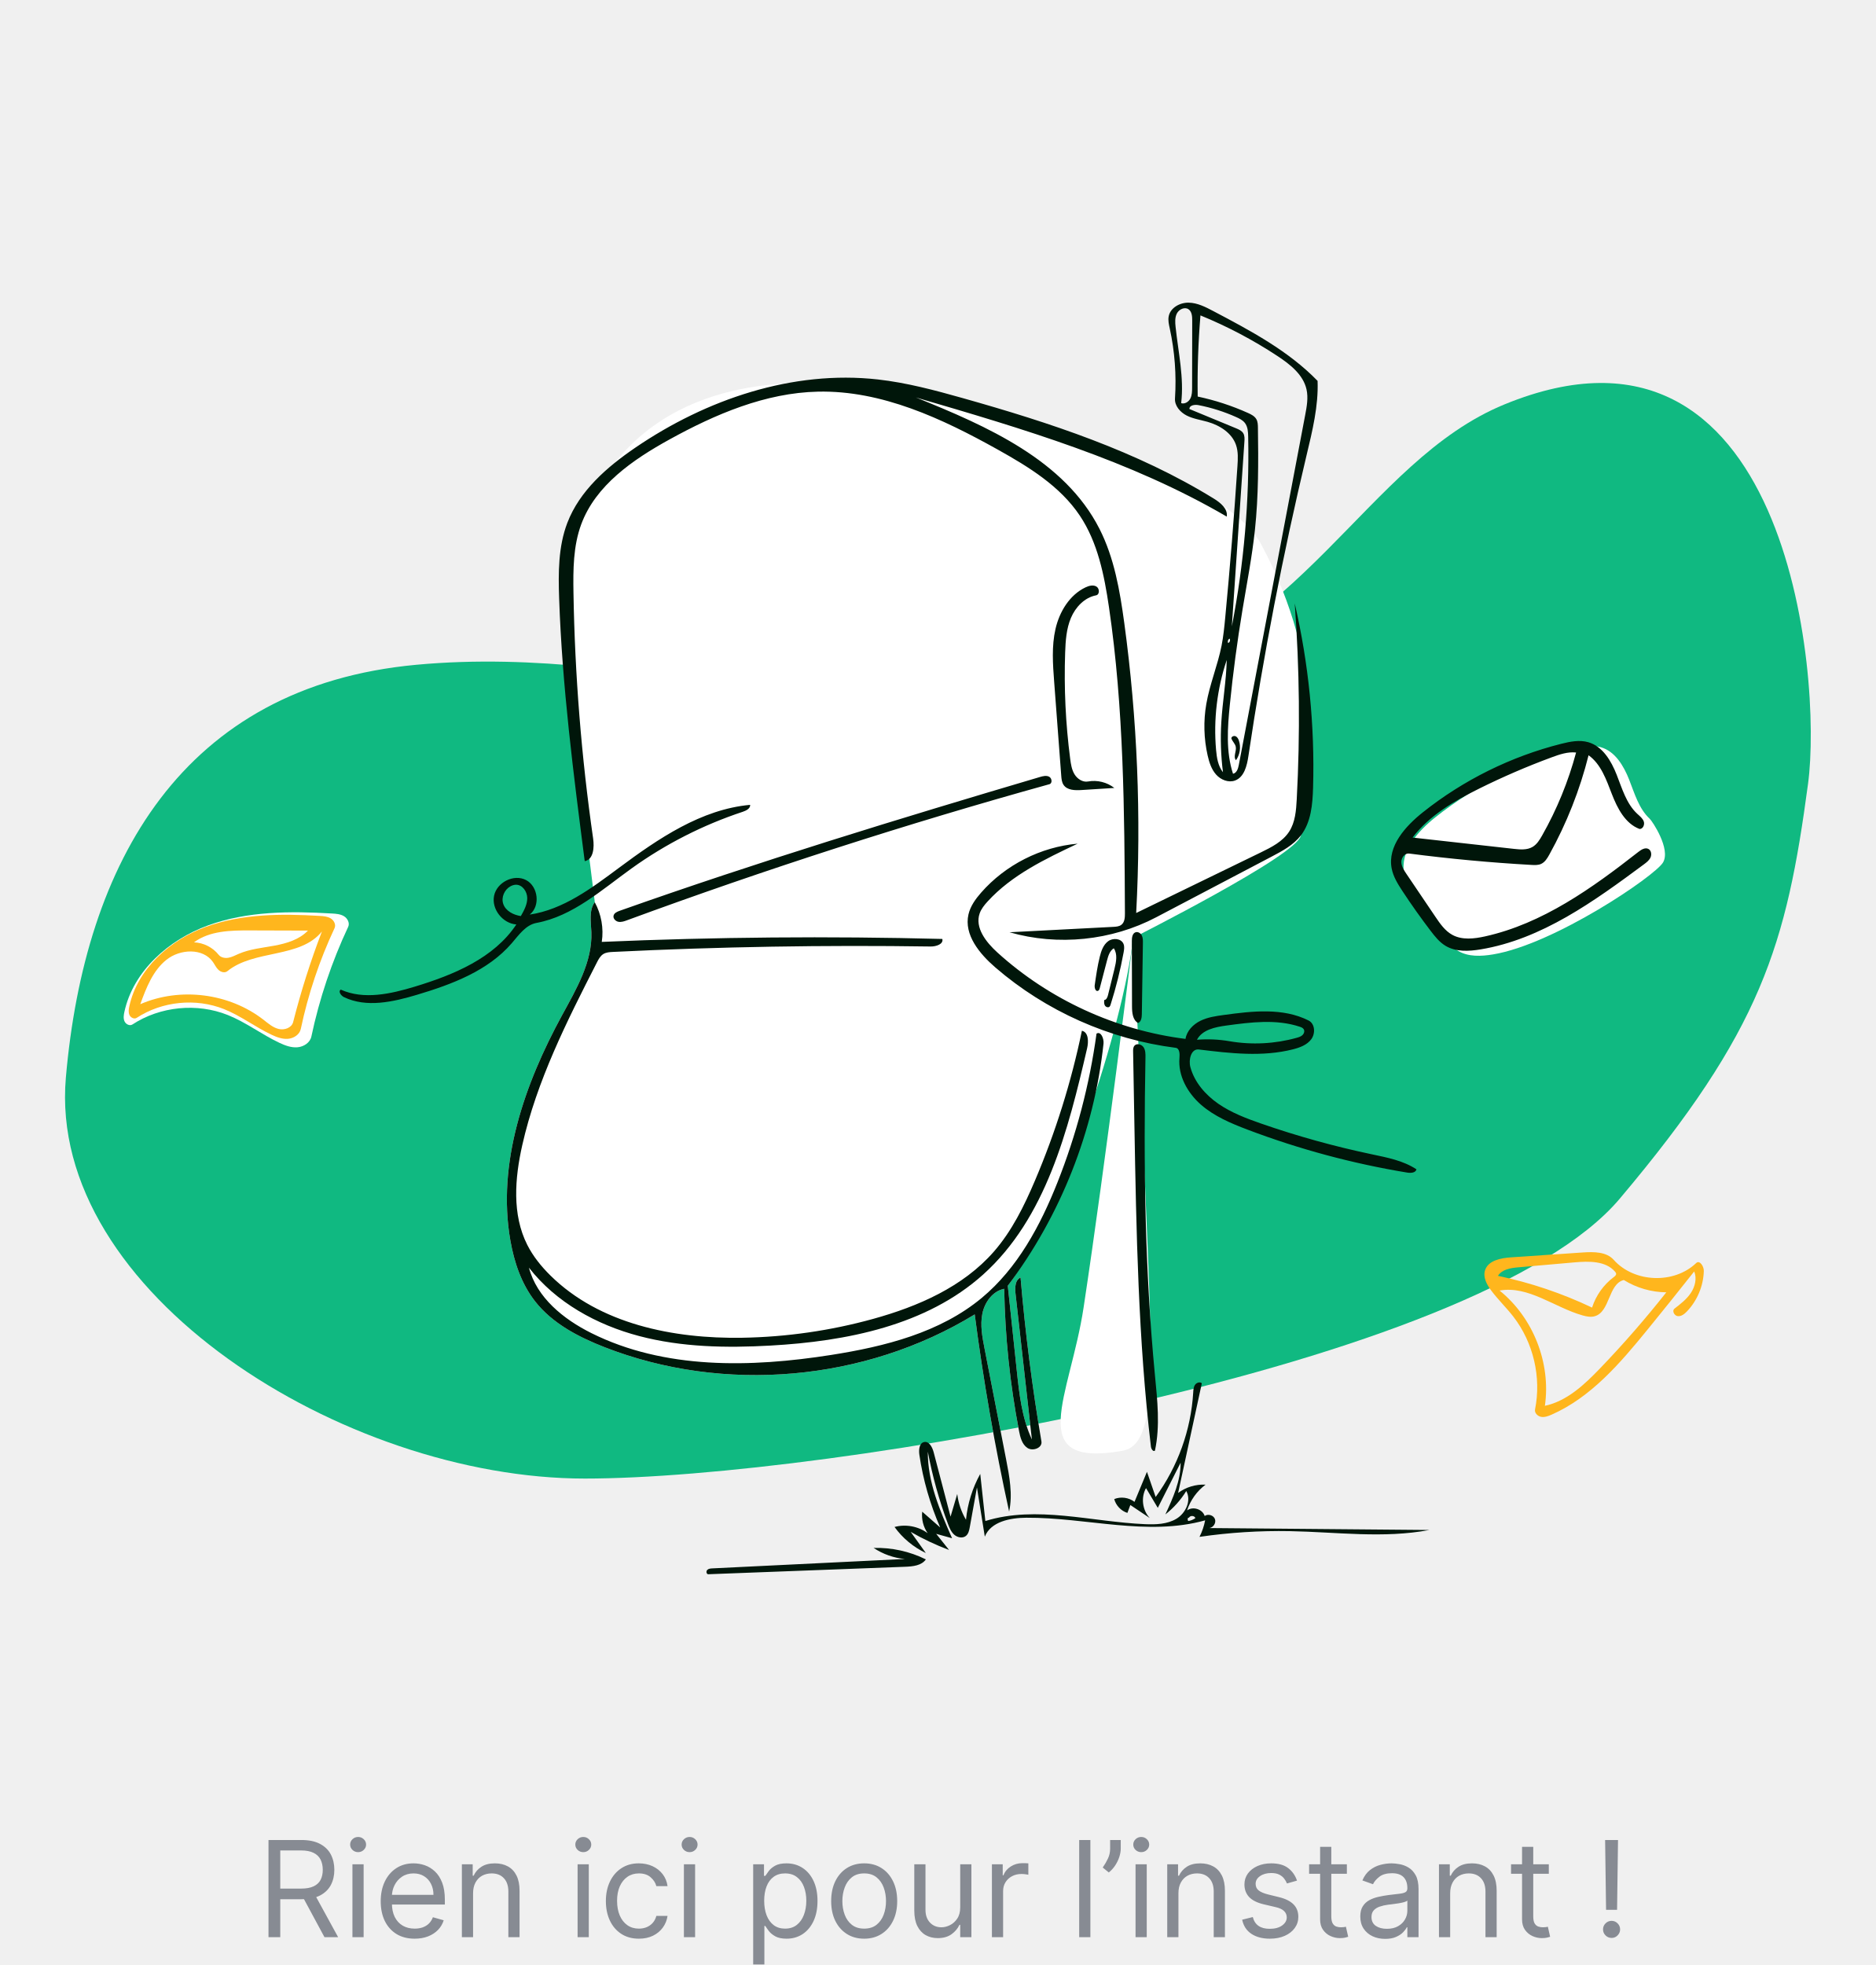
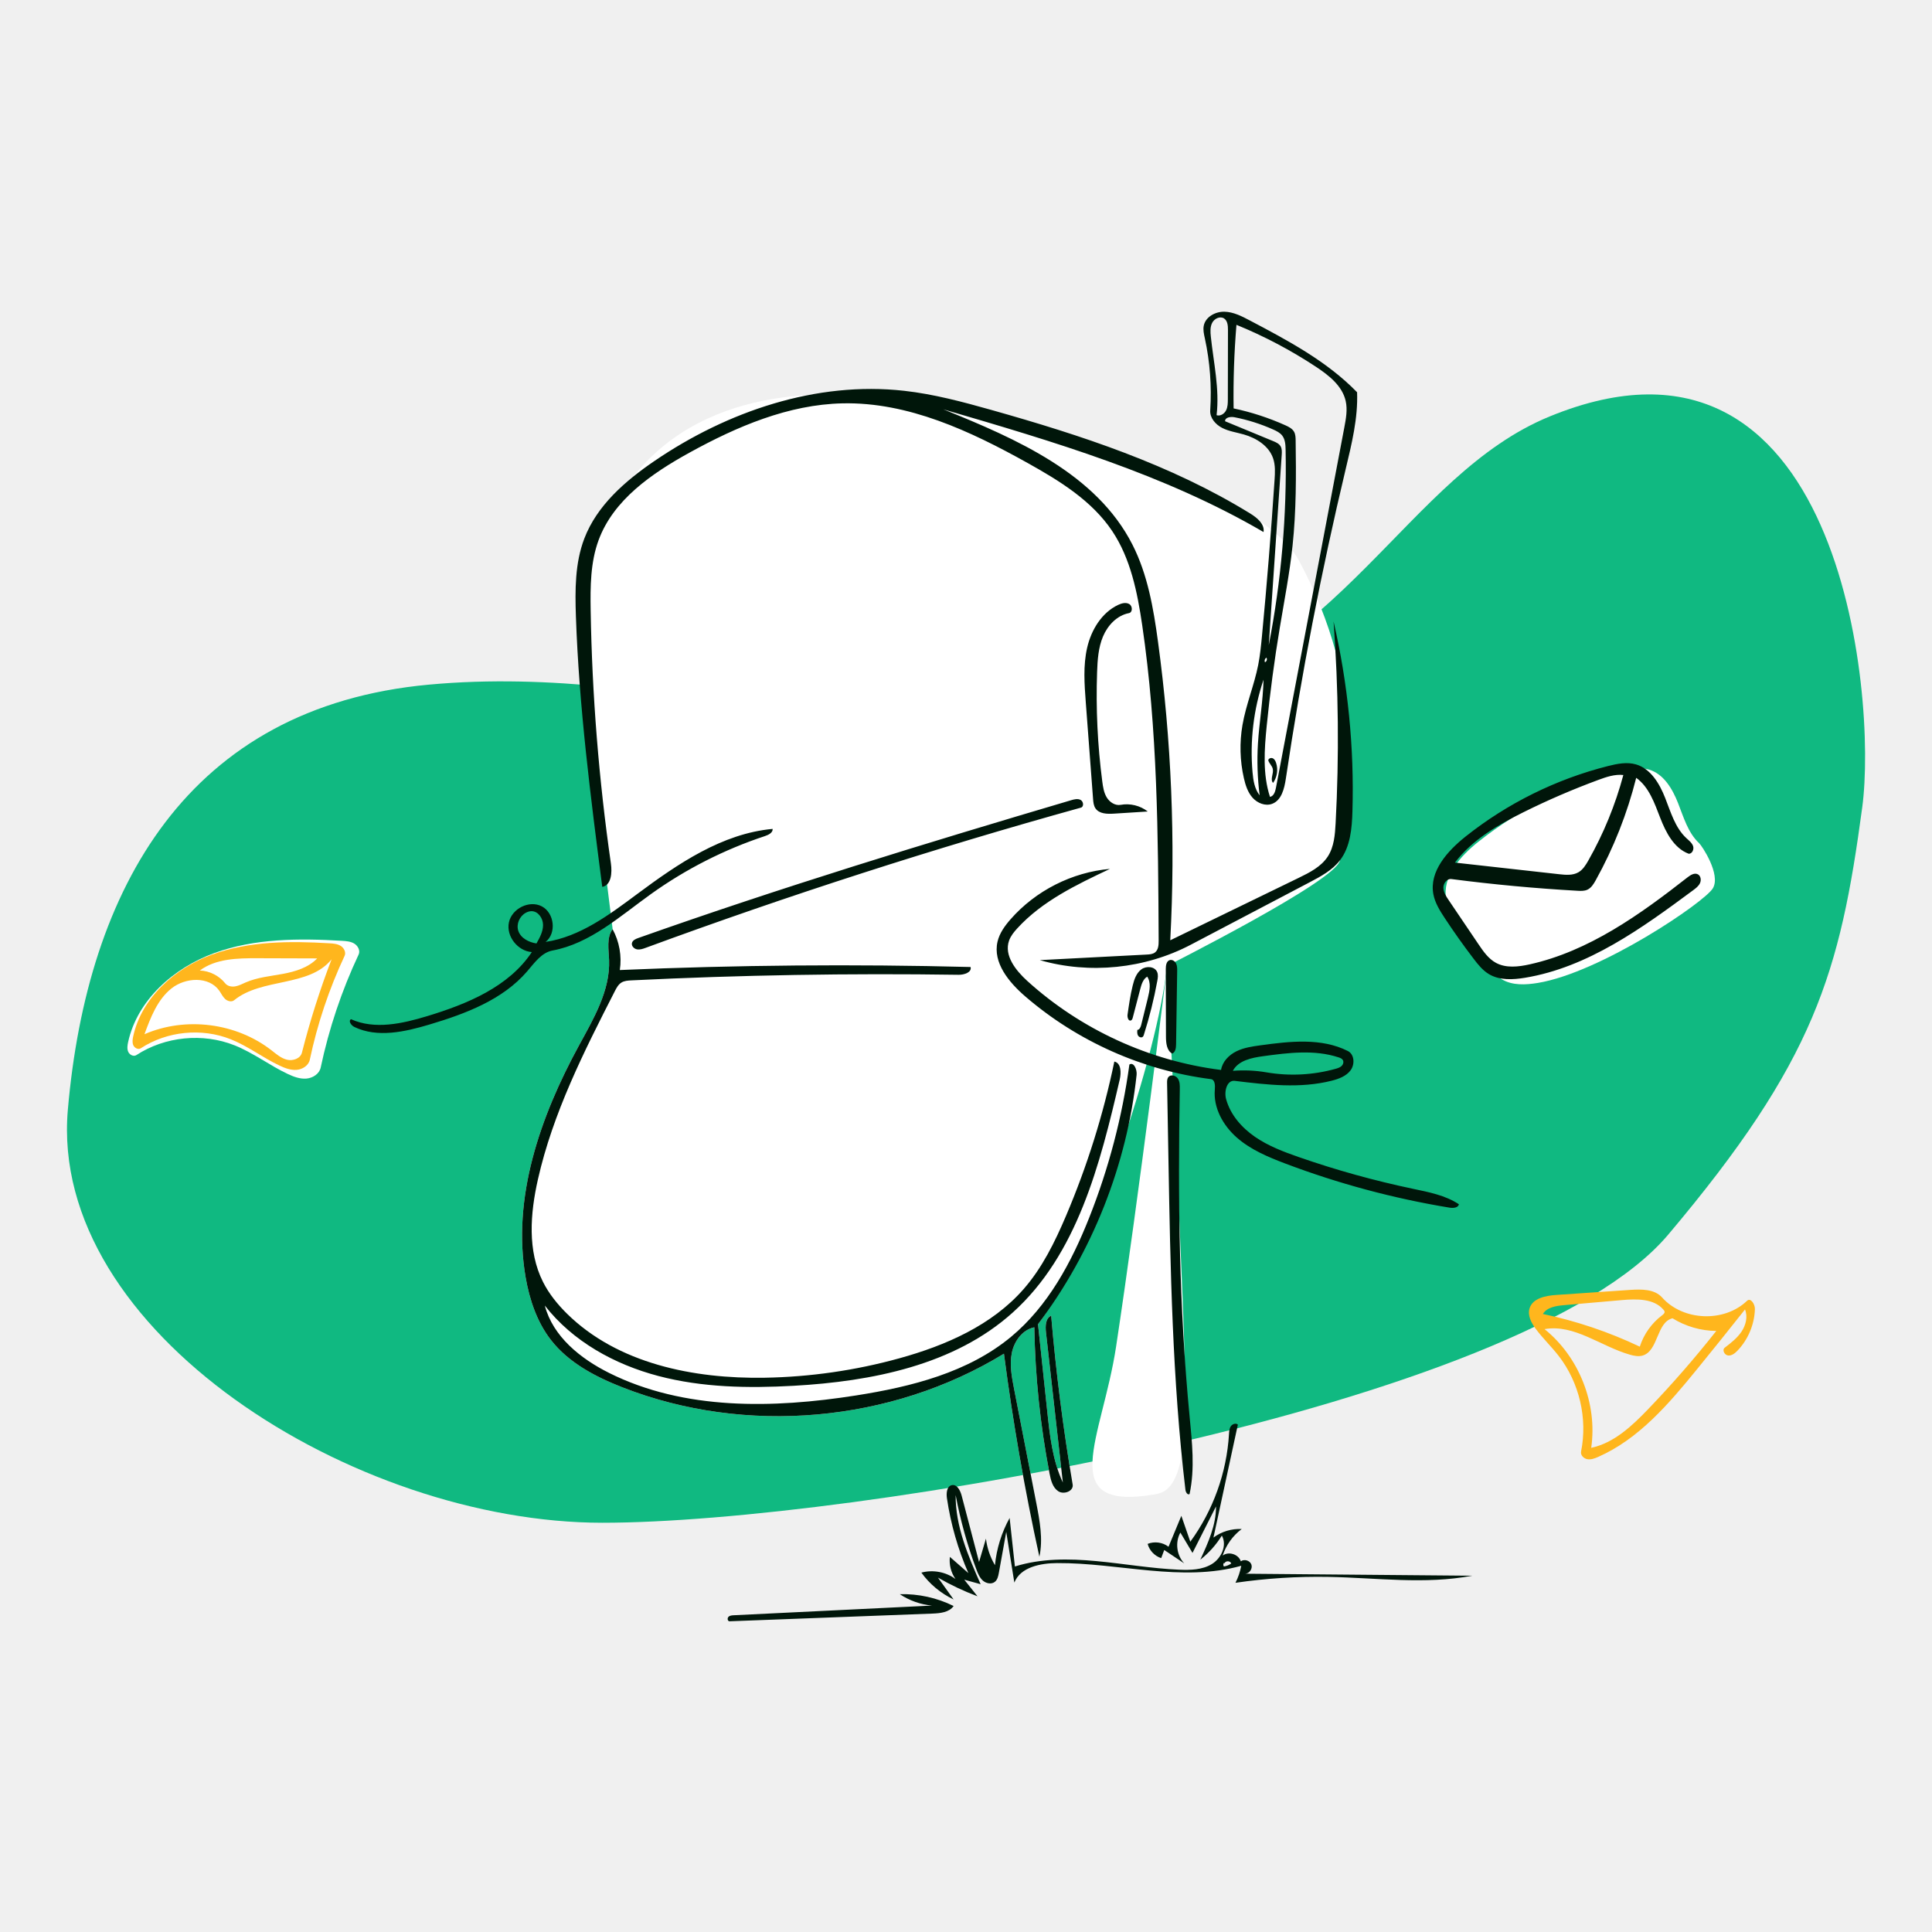
- <svg xmlns="http://www.w3.org/2000/svg" width="337" height="353" viewBox="0 0 337 353" fill="none">
+ <svg xmlns="http://www.w3.org/2000/svg" width="337" height="337" viewBox="0 0 337 337" fill="none">
  <path fill-rule="evenodd" clip-rule="evenodd" d="M324.835 140.8C320.952 169.748 316.569 185.039 290.989 215.355C265.409 245.671 148.352 265.615 105.076 265.615C61.801 265.615 8.468 232.244 11.834 193.58C15.2 154.915 32.761 123.313 74.793 119.423C117.748 115.447 155.481 133.858 197.652 123.984C234.111 115.447 245.267 82.909 270.308 72.643C320.952 51.881 327.476 121.106 324.835 140.8Z" fill="#10B981" />
  <path d="M298.78 154.939C297.349 157.364 279.237 169.636 268.25 171.452C266.124 171.803 263.802 171.924 261.955 170.814C260.864 170.158 260.051 169.135 259.279 168.123C257.513 165.81 255.829 163.434 254.23 161.003C253.389 159.725 252.556 158.391 252.271 156.888C251.515 152.91 254.722 149.336 257.891 146.815C265.177 141.02 273.708 136.799 282.735 134.521C284.333 134.118 286.027 133.777 287.61 134.235C290.179 134.978 291.715 137.577 292.696 140.066C293.676 142.554 294.44 145.276 296.4 147.097C296.847 147.512 300.21 152.514 298.78 154.939Z" fill="white" />
  <path fill-rule="evenodd" clip-rule="evenodd" d="M201.455 260.661C183.876 263.667 192.255 250.891 194.679 234.899C198.662 208.623 203.574 168.691 203.574 168.691C203.574 168.691 206.778 229.537 206.778 244.353C206.778 259.169 203.574 260.298 201.455 260.661Z" fill="white" />
  <path d="M182.672 246.185C183.121 250.416 183.594 254.737 185.392 258.593C184.411 249.861 183.43 241.128 182.449 232.395C182.328 231.317 182.364 229.944 183.356 229.505C184.195 239.365 185.447 249.191 187.106 258.947C187.303 260.105 185.563 260.767 184.586 260.115C183.609 259.462 183.296 258.192 183.074 257.039C181.455 248.631 180.565 240.084 180.417 231.524C178.355 231.93 176.91 233.928 176.493 235.987C176.076 238.046 176.478 240.173 176.879 242.235C178.172 248.873 179.465 255.511 180.758 262.149C181.362 265.254 181.967 268.462 181.3 271.554C178.734 259.84 176.671 248.015 175.119 236.124C155.432 248.163 130.065 250.402 108.574 241.997C103.88 240.161 99.219 237.729 96.118 233.755C93.676 230.625 92.373 226.739 91.69 222.828C89.266 208.938 94.234 194.769 100.978 182.386C103.537 177.688 106.451 172.794 106.245 167.448C106.174 165.608 105.777 163.57 106.852 162.074C107.004 162.351 99.815 110.929 102.699 99.555C109.642 72.172 132.194 68.463 146.634 68.801C156.323 69.028 217.735 81.232 226.608 97.829C238.27 119.643 235.794 137.982 233.723 150.074C233.106 153.675 203.582 168.427 203.574 168.501C201.886 184.192 190.56 218.382 181.06 230.984C181.597 236.051 182.135 241.118 182.672 246.185Z" fill="white" />
  <path fill-rule="evenodd" clip-rule="evenodd" d="M40.917 182.339C35.38 180.128 28.782 180.784 23.791 184.04C23.307 184.355 22.613 184.004 22.373 183.479C22.134 182.955 22.224 182.345 22.346 181.782C23.94 174.445 30.291 168.831 37.354 166.252C44.417 163.672 52.143 163.664 59.651 164.106C60.396 164.149 61.174 164.207 61.81 164.598C62.445 164.989 62.873 165.824 62.556 166.498C59.603 172.787 57.378 179.417 55.94 186.213C55.707 187.315 54.565 188.046 53.441 188.138C52.316 188.23 51.214 187.815 50.194 187.334C47.013 185.837 44.182 183.642 40.917 182.339" fill="white" />
  <path d="M156.953 278.074C160.187 277.984 163.441 278.699 166.34 280.137C165.565 281.25 164.008 281.406 162.652 281.458C150.842 281.906 139.032 282.354 127.223 282.803C126.898 282.762 126.836 282.261 127.066 282.028C127.296 281.795 127.656 281.766 127.983 281.75C139.512 281.188 151.041 280.625 162.569 280.062C160.571 279.879 158.621 279.189 156.953 278.074ZM214.695 248.784C214.961 248.391 215.561 248.182 215.921 248.492C214.502 255.06 213.083 261.628 211.664 268.196C213.069 267.152 214.843 266.617 216.591 266.711C215.042 267.864 213.864 269.507 213.268 271.344C214.296 270.552 216.046 271.102 216.435 272.34C217.034 271.897 218.026 272.197 218.279 272.897C218.532 273.597 217.962 274.461 217.219 274.505C230.412 274.621 243.607 274.737 256.801 274.853C248.581 276.411 240.126 275.215 231.761 275.06C226.325 274.96 220.882 275.304 215.503 276.087C215.978 275.152 216.321 274.149 216.516 273.118C206.151 276.028 195.159 272.583 184.393 272.65C181.485 272.668 178.002 273.346 176.932 276.051C176.461 273.103 175.99 270.155 175.519 267.208C175.091 269.585 174.662 271.962 174.233 274.339C174.128 274.921 173.993 275.555 173.53 275.924C172.934 276.397 172.009 276.207 171.44 275.701C170.871 275.195 170.575 274.458 170.307 273.745C168.732 269.538 167.521 265.194 166.694 260.778C166.641 266.206 168.867 271.365 171.052 276.335C170.1 276.071 169.149 275.808 168.197 275.544C168.967 276.51 169.738 277.476 170.508 278.441C168.125 277.548 165.815 276.458 163.611 275.185C164.52 276.454 165.429 277.722 166.338 278.991C164.109 277.939 162.153 276.313 160.714 274.312C162.729 273.766 164.984 274.188 166.665 275.426C165.885 274.315 165.53 272.913 165.687 271.565L168.915 274.397C167.098 270.239 165.837 265.837 165.176 261.348C165.044 260.455 165.144 259.244 166.026 259.056C166.934 258.864 167.507 259.987 167.742 260.885C168.754 264.742 169.766 268.6 170.777 272.458C171.178 271.1 171.579 269.741 171.979 268.383C172.175 270.013 172.714 271.602 173.551 273.015C173.832 270.134 174.709 267.311 176.111 264.778C176.417 267.599 176.723 270.42 177.029 273.241C186.228 270.39 196.09 273.399 205.712 273.806C207.655 273.888 209.712 273.833 211.375 272.825C213.038 271.817 214.082 269.547 213.126 267.853C212.135 269.461 210.857 270.892 209.37 272.056C210.738 269.101 212.134 266.022 212.111 262.765C210.744 265.469 209.377 268.173 208.01 270.877C207.304 269.694 206.6 268.511 205.894 267.328C204.949 269.017 205.238 271.307 206.574 272.708C205.409 271.927 204.243 271.147 203.078 270.366C202.901 270.839 202.724 271.312 202.548 271.785C201.411 271.424 200.488 270.453 200.184 269.3C201.373 268.818 202.812 269.016 203.826 269.802C204.572 268.003 205.318 266.203 206.064 264.404C206.585 265.91 207.105 267.417 207.626 268.923C211.602 263.481 213.975 256.881 214.374 250.153C214.402 249.679 214.429 249.177 214.695 248.784ZM214.765 272.722C214.614 272.24 213.797 272.202 213.602 272.667L213.486 272.623C213.341 272.794 213.341 273.07 213.484 273.242C213.944 273.173 214.387 272.993 214.765 272.722ZM106.851 162.073C108.035 164.227 108.487 166.776 108.114 169.205C128.495 168.328 148.906 168.151 169.3 168.676C169.537 169.613 168.179 170.048 167.212 170.034C148.18 169.75 129.139 170.075 110.129 171.007C109.527 171.036 108.895 171.075 108.385 171.395C107.848 171.733 107.534 172.324 107.246 172.889C101.85 183.446 96.438 194.157 93.83 205.723C92.489 211.67 91.975 218.179 94.724 223.621C95.766 225.685 97.241 227.509 98.888 229.134C107.728 237.853 120.966 240.527 133.382 240.318C141.305 240.185 149.212 239.045 156.851 236.936C164.95 234.7 173.027 231.176 178.555 224.849C181.801 221.134 184.007 216.634 185.939 212.095C189.629 203.426 192.459 194.393 194.374 185.169C195.573 185.421 195.59 187.117 195.313 188.311C191.889 203.084 187.909 218.829 176.631 228.966C166.445 238.12 152.091 240.96 138.417 241.725C130.518 242.168 122.494 242.029 114.844 240.015C107.193 238.002 99.888 233.974 95.031 227.729C96.448 233.131 101.246 236.986 106.242 239.48C119.359 246.03 134.849 245.684 149.332 243.407C158.98 241.89 168.882 239.401 176.39 233.156C182.808 227.817 186.899 220.192 189.977 212.432C193.385 203.843 195.749 194.841 197.001 185.685C197.78 185.193 198.357 186.57 198.259 187.487C196.571 203.178 190.56 218.381 181.06 230.983C181.598 236.05 182.135 241.118 182.673 246.184C183.121 250.416 183.594 254.736 185.392 258.593C184.411 249.86 183.43 241.127 182.449 232.394C182.328 231.316 182.364 229.944 183.355 229.504C184.195 239.364 185.447 249.191 187.106 258.947C187.303 260.105 185.563 260.766 184.586 260.114C183.609 259.462 183.296 258.192 183.074 257.038C181.455 248.631 180.565 240.084 180.417 231.523C178.355 231.929 176.91 233.928 176.493 235.987C176.076 238.046 176.478 240.173 176.88 242.235C178.172 248.873 179.465 255.511 180.758 262.149C181.362 265.254 181.967 268.462 181.3 271.554C178.734 259.839 176.671 248.015 175.119 236.124C155.432 248.162 130.065 250.401 108.574 241.997C103.88 240.161 99.218 237.728 96.118 233.755C93.676 230.625 92.373 226.738 91.69 222.827C89.266 208.937 94.234 194.768 100.978 182.386C103.537 177.687 106.451 172.794 106.245 167.448C106.174 165.608 105.777 163.569 106.851 162.073ZM203.813 187.857C204.224 187.368 205.088 187.593 205.447 188.122C205.806 188.651 205.807 189.336 205.795 189.975C205.443 209.005 205.674 228.072 207.496 247.017C207.931 251.544 208.453 256.155 207.499 260.601C207.163 260.845 206.826 260.29 206.777 259.878C204.493 240.672 204.149 221.295 203.807 201.957C203.73 197.611 203.653 193.266 203.576 188.921C203.569 188.549 203.575 188.142 203.813 187.857ZM193.612 151.56C187.776 154.313 181.781 157.18 177.432 161.947C176.853 162.582 176.297 163.266 176.011 164.076C175.1 166.653 177.166 169.269 179.19 171.106C188.517 179.57 200.493 185.071 212.99 186.632C213.216 185.19 214.357 184.024 215.667 183.38C216.976 182.736 218.451 182.528 219.896 182.33C225.014 181.629 230.5 181 235.109 183.33C236.255 183.909 236.352 185.643 235.594 186.679C234.835 187.714 233.538 188.191 232.294 188.507C226.797 189.903 221.012 189.223 215.382 188.535C213.999 188.366 213.501 190.372 213.868 191.716C214.611 194.437 216.584 196.697 218.907 198.298C221.23 199.898 223.901 200.91 226.565 201.837C233.06 204.095 239.7 205.94 246.429 207.356C249.217 207.943 252.104 208.49 254.481 210.062C254.345 210.702 253.458 210.753 252.812 210.646C243.04 209.038 233.428 206.454 224.167 202.946C221.176 201.813 218.163 200.548 215.757 198.442C213.35 196.336 211.614 193.228 211.904 190.043C211.969 189.327 211.932 188.324 211.219 188.233C199.325 186.723 187.909 181.636 178.833 173.803C175.988 171.348 173.146 167.914 173.999 164.255C174.344 162.773 175.27 161.495 176.273 160.35C180.651 155.358 186.998 152.14 193.612 151.56ZM233.507 184.442C229.3 183.05 224.727 183.633 220.336 184.231C218.315 184.506 215.996 184.982 215.046 186.786C217 186.629 218.975 186.718 220.907 187.051C224.907 187.739 229.06 187.527 232.969 186.434C233.34 186.331 233.723 186.211 234.004 185.947C234.285 185.684 234.43 185.234 234.232 184.903C234.082 184.652 233.785 184.534 233.507 184.442ZM134.772 144.585C134.828 145.242 134.066 145.627 133.439 145.834C126.343 148.18 119.605 151.608 113.53 155.962C108.124 159.836 102.925 164.587 96.385 165.797C94.464 166.152 93.226 167.952 91.953 169.432C87.674 174.408 81.192 176.834 74.903 178.711C70.615 179.991 65.835 181.072 61.804 179.13C61.261 178.868 60.713 178.095 61.226 177.781C65.369 179.641 70.19 178.558 74.535 177.24C81.498 175.128 88.745 172.136 92.767 166.073C90.307 165.89 88.265 163.315 88.769 160.9C89.274 158.486 92.329 156.953 94.514 158.098C96.7 159.242 97.109 162.772 95.172 164.3C101.199 163.397 106.302 159.544 111.193 155.909C118.284 150.639 125.974 145.392 134.772 144.585ZM280.488 133.622C282.086 133.219 283.78 132.877 285.363 133.335C287.932 134.078 289.469 136.678 290.449 139.167C291.429 141.655 292.194 144.377 294.153 146.197C294.601 146.613 295.124 147.003 295.324 147.58C295.524 148.157 295.159 148.964 294.551 148.917C291.98 147.94 290.581 145.206 289.587 142.642C288.592 140.078 287.639 137.279 285.404 135.677C283.842 141.898 281.465 147.916 278.353 153.525C277.987 154.185 277.568 154.88 276.882 155.194C276.349 155.438 275.736 155.411 275.151 155.378C267.801 154.964 260.465 154.282 253.165 153.333C252.388 153.232 251.754 154.079 251.77 154.862C251.787 155.645 252.242 156.343 252.681 156.992C254.417 159.561 256.152 162.129 257.889 164.698C258.728 165.941 259.619 167.23 260.936 167.947C262.697 168.905 264.854 168.65 266.811 168.216C277.136 165.926 286.03 159.555 294.357 153.036C294.88 152.626 295.573 152.196 296.16 152.508C296.671 152.78 296.774 153.513 296.533 154.04C296.292 154.567 295.807 154.934 295.342 155.279C286.394 161.908 276.99 168.736 266.003 170.553C263.877 170.904 261.555 171.024 259.708 169.914C258.617 169.258 257.804 168.235 257.032 167.223C255.267 164.91 253.582 162.535 251.983 160.103C251.143 158.826 250.31 157.491 250.024 155.989C249.268 152.01 252.475 148.437 255.644 145.916C262.93 140.121 271.462 135.899 280.488 133.622ZM114.159 80.408C126.888 71.733 142.407 66.452 157.715 68.167C162.881 68.746 167.927 70.097 172.931 71.508C188.583 75.921 204.235 81.035 218.077 89.572C219.278 90.313 220.625 91.411 220.4 92.805C203.135 82.718 183.724 77.01 164.532 71.395C177.369 76.565 191.258 82.667 197.533 95.001C200.188 100.22 201.197 106.103 201.987 111.905C204.337 129.156 205.055 146.63 204.129 164.015C211.587 160.39 219.046 156.765 226.505 153.139C228.431 152.203 230.453 151.185 231.616 149.387C232.705 147.703 232.865 145.602 232.973 143.599C233.601 131.875 233.48 120.11 232.612 108.4C235.117 119.225 236.228 130.371 235.908 141.477C235.821 144.484 235.558 147.691 233.723 150.074C232.389 151.806 230.391 152.874 228.456 153.89C221.545 157.521 214.634 161.151 207.723 164.782C199.713 168.99 190.067 169.975 181.372 167.475C187.592 167.152 193.812 166.828 200.032 166.505C200.54 166.478 201.084 166.439 201.482 166.123C202.065 165.661 202.11 164.809 202.106 164.065C202.013 145.685 201.915 127.231 199.235 109.047C198.391 103.317 197.222 97.449 194.005 92.634C190.461 87.331 184.812 83.861 179.242 80.755C169.251 75.183 158.409 70.11 146.972 70.356C137.529 70.56 128.539 74.393 120.268 78.954C113.702 82.575 107.011 87.176 104.416 94.211C102.983 98.097 102.961 102.344 103.03 106.485C103.276 121.255 104.457 136.01 106.562 150.632C106.792 152.224 106.635 154.413 105.053 154.699C103.028 139.021 101 123.314 100.456 107.514C100.298 102.934 100.286 98.22 101.923 93.938C104.128 88.168 109.054 83.887 114.159 80.408ZM186.838 139.583C187.385 139.421 188.003 139.265 188.504 139.54C189.004 139.815 189.094 140.724 188.544 140.877C162.924 147.987 137.594 156.146 112.64 165.326C112.149 165.507 111.628 165.69 111.113 165.596C110.598 165.501 110.117 165.012 110.23 164.501C110.337 164.018 110.871 163.781 111.337 163.616C136.236 154.799 161.508 147.074 186.838 139.583ZM92.714 158.936C92.363 158.937 92.019 159.049 91.711 159.218C90.626 159.811 90.016 161.204 90.411 162.376C90.843 163.655 92.241 164.363 93.576 164.567C94.147 163.559 94.733 162.491 94.725 161.333C94.718 160.175 93.872 158.935 92.714 158.936ZM283.161 135.184C281.672 135.021 280.197 135.524 278.792 136.043C274.352 137.682 270 139.559 265.761 141.664C261.282 143.887 256.799 146.475 253.782 150.462C259.844 151.138 265.906 151.815 271.968 152.491C273.109 152.618 274.343 152.728 275.335 152.147C276.114 151.691 276.609 150.883 277.055 150.098C279.713 145.413 281.77 140.388 283.161 135.184ZM195.023 105.518C195.64 105.225 196.395 105.02 196.982 105.367C197.57 105.715 197.59 106.82 196.92 106.948C194.848 107.343 193.223 109.066 192.403 111.01C191.583 112.953 191.441 115.108 191.367 117.216C191.144 123.59 191.446 129.983 192.27 136.307C192.396 137.274 192.545 138.27 193.053 139.102C193.561 139.934 194.524 140.566 195.482 140.389C197.124 140.086 198.888 140.52 200.202 141.55C198.231 141.675 196.26 141.799 194.289 141.925C193.121 141.999 191.728 141.968 191.078 140.995C190.759 140.517 190.706 139.916 190.663 139.343C190.24 133.725 189.817 128.108 189.393 122.49C189.155 119.32 188.92 116.091 189.63 112.992C190.34 109.893 192.153 106.885 195.023 105.518ZM213.569 54.372C215.142 54.404 216.599 55.155 217.991 55.889C224.666 59.405 231.462 63.01 236.718 68.423C236.888 72.942 235.784 77.4 234.734 81.8C230.478 99.643 226.992 117.671 224.291 135.815C224.032 137.554 223.541 139.606 221.891 140.215C220.708 140.651 219.333 140.093 218.492 139.153C217.652 138.213 217.25 136.964 216.97 135.734C216.278 132.7 216.195 129.529 216.726 126.463C217.343 122.904 218.768 119.53 219.469 115.987C219.8 114.311 219.967 112.607 220.129 110.906C220.99 101.863 221.72 92.807 222.32 83.742C222.405 82.461 222.482 81.14 222.062 79.927C221.316 77.769 219.142 76.404 216.946 75.779C215.687 75.421 214.361 75.24 213.194 74.645C212.028 74.051 211.015 72.892 211.1 71.586C211.375 67.377 211.058 63.13 210.161 59.009C210.003 58.284 209.826 57.536 209.973 56.809C210.283 55.267 211.996 54.34 213.569 54.372ZM215.675 56.659C215.272 61.507 215.107 66.375 215.179 71.239C218.283 71.894 221.316 72.884 224.21 74.184C224.792 74.446 225.406 74.753 225.721 75.308C225.978 75.762 225.992 76.309 226 76.831C226.091 82.957 226.11 89.1 225.461 95.193C224.949 99.996 224.026 104.745 223.232 109.51C222.288 115.178 221.528 120.878 220.954 126.597C220.537 130.745 220.233 135.034 221.523 138.999C222.185 138.878 222.44 138.081 222.565 137.42C226.541 116.465 230.516 95.509 234.492 74.555C234.781 73.031 235.07 71.457 234.729 69.944C234.133 67.296 231.783 65.455 229.517 63.961C225.155 61.085 220.511 58.636 215.675 56.659ZM220.397 118.559C218.658 123.736 218.001 129.275 218.481 134.715C218.606 136.13 218.838 137.613 219.721 138.726C219.34 135.743 219.24 132.723 219.423 129.721C219.65 125.992 220.311 122.294 220.397 118.559ZM221.226 132.636C221.244 132.3 221.694 132.127 222 132.266C222.306 132.406 222.478 132.735 222.585 133.054C222.975 134.218 222.774 135.565 222.061 136.565C221.502 135.942 222.191 134.95 222.015 134.131C221.897 133.577 221.393 133.177 221.226 132.636ZM220.91 114.723C220.626 114.864 220.505 115.26 220.663 115.535L220.678 115.501C220.957 115.375 221.075 114.982 220.91 114.723ZM215.33 72.78C214.656 72.648 213.665 72.792 213.694 73.478C216.486 74.632 219.277 75.785 222.068 76.938C222.559 77.141 223.083 77.371 223.36 77.824C223.632 78.269 223.607 78.827 223.571 79.347C222.818 90.407 222.065 101.467 221.312 112.526C223.496 101.315 224.483 89.871 224.25 78.452C224.232 77.59 224.186 76.662 223.658 75.979C223.272 75.48 222.681 75.187 222.104 74.929C219.938 73.958 217.66 73.235 215.33 72.78ZM213.519 55.55C212.829 55.092 211.832 55.564 211.447 56.298C211.063 57.031 211.121 57.91 211.208 58.733C211.69 63.295 212.75 67.866 212.21 72.421C212.843 72.638 213.55 72.191 213.857 71.597C214.165 71.001 214.173 70.302 214.174 69.633C214.181 65.608 214.188 61.583 214.195 57.558C214.196 56.821 214.134 55.957 213.519 55.55Z" fill="#00160A" />
  <path fill-rule="evenodd" clip-rule="evenodd" d="M278.751 254.138C278.161 254.397 277.523 254.638 276.888 254.529C276.253 254.42 275.659 253.824 275.787 253.193C276.952 247.42 275.489 241.169 271.881 236.514C270.617 234.882 269.112 233.447 267.88 231.791C267.104 230.748 266.413 229.435 266.807 228.196C267.367 226.432 269.623 226.003 271.47 225.877C275.762 225.585 280.054 225.292 284.346 224.999C286.324 224.865 288.602 224.845 289.922 226.323C293.597 230.44 300.76 230.716 304.741 226.895C305.357 226.304 306.133 227.481 306.109 228.335C306.032 231.019 304.926 233.66 303.067 235.598C302.629 236.055 302.068 236.503 301.438 236.437C300.808 236.372 300.343 235.467 300.846 235.081C301.923 234.253 303.021 233.405 303.777 232.275C304.532 231.146 304.899 229.665 304.383 228.407C301.611 231.915 298.812 235.402 295.986 238.867C291.088 244.875 285.849 251.02 278.751 254.138M286.493 236.458C285.788 236.653 285.036 236.504 284.332 236.305C279.266 234.873 274.598 230.915 269.416 231.841C275.459 236.708 278.667 244.867 277.557 252.546C281.538 251.693 284.682 248.721 287.502 245.784C291.676 241.437 295.639 236.888 299.372 232.157C296.689 232.135 294.015 231.361 291.735 229.946C288.918 230.643 289.29 235.685 286.493 236.458M290.172 228.466C288.494 226.487 285.478 226.549 282.893 226.776C279.523 227.072 276.152 227.368 272.781 227.664C271.412 227.784 269.841 228.024 269.127 229.198C274.961 230.42 280.649 232.338 286.032 234.9C286.724 232.725 288.111 230.778 289.94 229.414C290.146 229.26 290.382 229.064 290.354 228.808C290.34 228.678 290.257 228.566 290.172 228.466V228.466Z" fill="#FFB61D" />
  <path fill-rule="evenodd" clip-rule="evenodd" d="M40.264 181.287C35.187 179.256 29.136 179.859 24.559 182.85C24.116 183.139 23.479 182.817 23.259 182.335C23.04 181.853 23.122 181.293 23.234 180.775C24.696 174.035 30.52 168.878 36.997 166.508C43.473 164.138 50.558 164.132 57.442 164.537C58.126 164.577 58.84 164.631 59.422 164.989C60.005 165.348 60.397 166.115 60.106 166.735C57.398 172.512 55.358 178.603 54.04 184.846C53.826 185.858 52.779 186.53 51.748 186.615C50.717 186.699 49.706 186.318 48.77 185.876C45.854 184.501 43.258 182.484 40.264 181.287M40.844 174.467C40.392 174.835 39.684 174.641 39.259 174.242C38.833 173.844 38.59 173.293 38.256 172.816C36.461 170.255 32.341 170.467 29.899 172.421C27.457 174.375 26.276 177.462 25.2 180.399C32.364 177.287 41.187 178.404 47.35 183.202C48.191 183.857 49.026 184.595 50.062 184.847C51.098 185.099 52.404 184.646 52.666 183.613C54.068 178.091 55.796 172.652 57.837 167.334C53.92 172.202 45.694 170.527 40.844 174.467M39.285 171.525C39.688 172.03 40.418 172.164 41.054 172.05C41.69 171.936 42.267 171.62 42.86 171.362C44.9 170.476 47.159 170.278 49.346 169.872C51.532 169.467 53.788 168.781 55.327 167.176C51.854 167.165 48.381 167.155 44.907 167.144C41.417 167.134 37.655 167.208 34.851 169.286C36.558 169.349 38.222 170.188 39.285 171.525Z" fill="#FFB61D" />
  <path fill-rule="evenodd" clip-rule="evenodd" d="M203.38 180.824C203.372 177.769 203.364 174.714 203.356 171.659C203.353 170.781 203.351 169.904 203.349 169.027C203.347 168.422 203.448 167.664 204.023 167.476C204.458 167.334 204.937 167.647 205.14 168.056C205.344 168.466 205.341 168.944 205.335 169.402C205.271 173.665 205.208 177.929 205.144 182.192C205.135 182.805 205.032 183.559 204.458 183.775C203.501 183.232 203.383 181.924 203.38 180.824H203.38Z" fill="#00160A" />
  <path fill-rule="evenodd" clip-rule="evenodd" d="M197.281 177.994C196.839 178.188 196.611 177.46 196.679 176.982C196.923 175.271 197.169 173.557 197.585 171.879C197.844 170.835 198.217 169.736 199.08 169.093C199.942 168.45 201.423 168.562 201.845 169.552C202.05 170.031 201.965 170.579 201.871 171.092C201.29 174.266 200.508 177.403 199.531 180.478C199.489 180.608 199.444 180.744 199.345 180.839C199.105 181.069 198.671 180.914 198.504 180.626C198.338 180.337 198.359 179.982 198.386 179.65C198.783 179.621 198.968 179.153 199.064 178.767C199.453 177.188 199.842 175.609 200.232 174.03C200.535 172.802 200.811 171.403 200.106 170.352C199.382 170.798 199.11 171.701 198.894 172.524C198.46 174.179 198.026 175.835 197.593 177.491C197.541 177.689 197.468 177.912 197.281 177.994L197.281 177.994Z" fill="#00160A" />
-   <path d="M48.239 348V330.545H54.136C55.5 330.545 56.619 330.778 57.494 331.244C58.369 331.705 59.017 332.338 59.438 333.145C59.858 333.952 60.068 334.869 60.068 335.898C60.068 336.926 59.858 337.838 59.438 338.634C59.017 339.429 58.372 340.054 57.503 340.509C56.633 340.957 55.523 341.182 54.17 341.182H49.398V339.273H54.102C55.034 339.273 55.784 339.136 56.352 338.864C56.926 338.591 57.341 338.205 57.597 337.705C57.858 337.199 57.989 336.597 57.989 335.898C57.989 335.199 57.858 334.588 57.597 334.065C57.335 333.543 56.918 333.139 56.344 332.855C55.77 332.565 55.011 332.42 54.068 332.42H50.352V348H48.239ZM56.455 340.159L60.75 348H58.295L54.068 340.159H56.455ZM63.318 348V334.909H65.329V348H63.318ZM64.34 332.727C63.948 332.727 63.61 332.594 63.326 332.327C63.048 332.06 62.908 331.739 62.908 331.364C62.908 330.989 63.048 330.668 63.326 330.401C63.61 330.134 63.948 330 64.34 330C64.732 330 65.067 330.134 65.346 330.401C65.63 330.668 65.772 330.989 65.772 331.364C65.772 331.739 65.63 332.06 65.346 332.327C65.067 332.594 64.732 332.727 64.34 332.727ZM74.501 348.273C73.24 348.273 72.152 347.994 71.237 347.438C70.328 346.875 69.626 346.091 69.132 345.085C68.644 344.074 68.399 342.898 68.399 341.557C68.399 340.216 68.644 339.034 69.132 338.011C69.626 336.983 70.314 336.182 71.195 335.608C72.081 335.028 73.115 334.739 74.297 334.739C74.979 334.739 75.652 334.852 76.317 335.08C76.981 335.307 77.587 335.676 78.132 336.188C78.678 336.693 79.112 337.364 79.436 338.199C79.76 339.034 79.922 340.062 79.922 341.284V342.136H69.831V340.398H77.876C77.876 339.659 77.729 339 77.433 338.42C77.144 337.841 76.729 337.384 76.189 337.048C75.655 336.713 75.024 336.545 74.297 336.545C73.496 336.545 72.803 336.744 72.217 337.142C71.638 337.534 71.192 338.045 70.879 338.676C70.567 339.307 70.41 339.983 70.41 340.705V341.864C70.41 342.852 70.581 343.69 70.922 344.378C71.269 345.06 71.749 345.58 72.362 345.938C72.976 346.29 73.689 346.466 74.501 346.466C75.03 346.466 75.507 346.392 75.933 346.244C76.365 346.091 76.737 345.864 77.05 345.562C77.362 345.256 77.604 344.875 77.774 344.42L79.717 344.966C79.513 345.625 79.169 346.205 78.686 346.705C78.203 347.199 77.606 347.585 76.896 347.864C76.186 348.136 75.388 348.273 74.501 348.273ZM84.993 340.125V348H82.981V334.909H84.925V336.955H85.095C85.402 336.29 85.868 335.756 86.493 335.352C87.118 334.943 87.925 334.739 88.913 334.739C89.8 334.739 90.575 334.92 91.24 335.284C91.905 335.642 92.422 336.188 92.791 336.92C93.16 337.648 93.345 338.568 93.345 339.682V348H91.334V339.818C91.334 338.79 91.067 337.989 90.533 337.415C89.999 336.835 89.266 336.545 88.334 336.545C87.692 336.545 87.118 336.685 86.612 336.963C86.112 337.241 85.717 337.648 85.428 338.182C85.138 338.716 84.993 339.364 84.993 340.125ZM103.771 348V334.909H105.782V348H103.771ZM104.793 332.727C104.401 332.727 104.063 332.594 103.779 332.327C103.501 332.06 103.362 331.739 103.362 331.364C103.362 330.989 103.501 330.668 103.779 330.401C104.063 330.134 104.401 330 104.793 330C105.185 330 105.521 330.134 105.799 330.401C106.083 330.668 106.225 330.989 106.225 331.364C106.225 331.739 106.083 332.06 105.799 332.327C105.521 332.594 105.185 332.727 104.793 332.727ZM114.784 348.273C113.557 348.273 112.5 347.983 111.614 347.403C110.727 346.824 110.045 346.026 109.568 345.009C109.091 343.991 108.852 342.83 108.852 341.523C108.852 340.193 109.097 339.02 109.585 338.003C110.08 336.98 110.767 336.182 111.648 335.608C112.534 335.028 113.568 334.739 114.75 334.739C115.67 334.739 116.5 334.909 117.239 335.25C117.977 335.591 118.582 336.068 119.054 336.682C119.526 337.295 119.818 338.011 119.932 338.83H117.92C117.767 338.233 117.426 337.705 116.898 337.244C116.375 336.778 115.67 336.545 114.784 336.545C114 336.545 113.313 336.75 112.722 337.159C112.136 337.562 111.679 338.134 111.349 338.872C111.026 339.605 110.864 340.466 110.864 341.455C110.864 342.466 111.023 343.347 111.341 344.097C111.665 344.847 112.119 345.429 112.705 345.844C113.295 346.259 113.989 346.466 114.784 346.466C115.307 346.466 115.781 346.375 116.207 346.193C116.634 346.011 116.994 345.75 117.29 345.409C117.585 345.068 117.795 344.659 117.92 344.182H119.932C119.818 344.955 119.537 345.651 119.088 346.27C118.645 346.884 118.057 347.372 117.324 347.736C116.597 348.094 115.75 348.273 114.784 348.273ZM122.872 348V334.909H124.884V348H122.872ZM123.895 332.727C123.503 332.727 123.165 332.594 122.881 332.327C122.602 332.06 122.463 331.739 122.463 331.364C122.463 330.989 122.602 330.668 122.881 330.401C123.165 330.134 123.503 330 123.895 330C124.287 330 124.622 330.134 124.901 330.401C125.185 330.668 125.327 330.989 125.327 331.364C125.327 331.739 125.185 332.06 124.901 332.327C124.622 332.594 124.287 332.727 123.895 332.727ZM135.317 352.909V334.909H137.261V336.989H137.499C137.647 336.761 137.852 336.472 138.113 336.119C138.38 335.761 138.761 335.443 139.255 335.165C139.755 334.881 140.431 334.739 141.283 334.739C142.386 334.739 143.357 335.014 144.198 335.565C145.039 336.116 145.695 336.898 146.167 337.909C146.638 338.92 146.874 340.114 146.874 341.489C146.874 342.875 146.638 344.077 146.167 345.094C145.695 346.105 145.042 346.889 144.207 347.446C143.371 347.997 142.408 348.273 141.317 348.273C140.477 348.273 139.803 348.134 139.298 347.855C138.792 347.571 138.403 347.25 138.13 346.892C137.857 346.528 137.647 346.227 137.499 345.989H137.329V352.909H135.317ZM137.295 341.455C137.295 342.443 137.44 343.315 137.729 344.071C138.019 344.821 138.442 345.409 138.999 345.835C139.556 346.256 140.238 346.466 141.045 346.466C141.886 346.466 142.587 346.244 143.15 345.801C143.718 345.352 144.144 344.75 144.428 343.994C144.718 343.233 144.863 342.386 144.863 341.455C144.863 340.534 144.721 339.705 144.437 338.966C144.158 338.222 143.735 337.634 143.167 337.202C142.604 336.764 141.897 336.545 141.045 336.545C140.227 336.545 139.539 336.753 138.982 337.168C138.425 337.577 138.005 338.151 137.721 338.889C137.437 339.622 137.295 340.477 137.295 341.455ZM155.261 348.273C154.079 348.273 153.042 347.991 152.15 347.429C151.263 346.866 150.57 346.08 150.07 345.068C149.576 344.057 149.329 342.875 149.329 341.523C149.329 340.159 149.576 338.969 150.07 337.952C150.57 336.935 151.263 336.145 152.15 335.582C153.042 335.02 154.079 334.739 155.261 334.739C156.442 334.739 157.477 335.02 158.363 335.582C159.255 336.145 159.948 336.935 160.442 337.952C160.942 338.969 161.192 340.159 161.192 341.523C161.192 342.875 160.942 344.057 160.442 345.068C159.948 346.08 159.255 346.866 158.363 347.429C157.477 347.991 156.442 348.273 155.261 348.273ZM155.261 346.466C156.158 346.466 156.897 346.236 157.477 345.776C158.056 345.315 158.485 344.71 158.763 343.96C159.042 343.21 159.181 342.398 159.181 341.523C159.181 340.648 159.042 339.832 158.763 339.077C158.485 338.321 158.056 337.71 157.477 337.244C156.897 336.778 156.158 336.545 155.261 336.545C154.363 336.545 153.624 336.778 153.045 337.244C152.465 337.71 152.036 338.321 151.758 339.077C151.479 339.832 151.34 340.648 151.34 341.523C151.34 342.398 151.479 343.21 151.758 343.96C152.036 344.71 152.465 345.315 153.045 345.776C153.624 346.236 154.363 346.466 155.261 346.466ZM172.513 342.648V334.909H174.524V348H172.513V345.784H172.376C172.07 346.449 171.592 347.014 170.945 347.48C170.297 347.94 169.479 348.17 168.49 348.17C167.672 348.17 166.945 347.991 166.308 347.634C165.672 347.27 165.172 346.724 164.808 345.997C164.445 345.264 164.263 344.341 164.263 343.227V334.909H166.274V343.091C166.274 344.045 166.541 344.807 167.075 345.375C167.615 345.943 168.303 346.227 169.138 346.227C169.638 346.227 170.146 346.099 170.663 345.844C171.186 345.588 171.624 345.196 171.976 344.668C172.334 344.139 172.513 343.466 172.513 342.648ZM178.208 348V334.909H180.151V336.886H180.288C180.526 336.239 180.958 335.713 181.583 335.31C182.208 334.906 182.913 334.705 183.697 334.705C183.844 334.705 184.029 334.707 184.251 334.713C184.472 334.719 184.64 334.727 184.754 334.739V336.784C184.685 336.767 184.529 336.741 184.285 336.707C184.046 336.668 183.793 336.648 183.526 336.648C182.89 336.648 182.322 336.781 181.822 337.048C181.327 337.31 180.935 337.673 180.646 338.139C180.362 338.599 180.219 339.125 180.219 339.716V348H178.208ZM195.899 330.545V348H193.888V330.545H195.899ZM201.356 330.545V332.08C201.356 332.545 201.271 333.043 201.1 333.571C200.935 334.094 200.691 334.602 200.367 335.097C200.049 335.585 199.663 336.011 199.208 336.375L198.117 335.489C198.475 334.977 198.785 334.446 199.046 333.895C199.313 333.338 199.447 332.744 199.447 332.114V330.545H201.356ZM204.013 348V334.909H206.024V348H204.013ZM205.036 332.727C204.643 332.727 204.305 332.594 204.021 332.327C203.743 332.06 203.604 331.739 203.604 331.364C203.604 330.989 203.743 330.668 204.021 330.401C204.305 330.134 204.643 330 205.036 330C205.428 330 205.763 330.134 206.041 330.401C206.325 330.668 206.467 330.989 206.467 331.364C206.467 331.739 206.325 332.06 206.041 332.327C205.763 332.594 205.428 332.727 205.036 332.727ZM211.719 340.125V348H209.708V334.909H211.651V336.955H211.822C212.129 336.29 212.594 335.756 213.219 335.352C213.844 334.943 214.651 334.739 215.64 334.739C216.526 334.739 217.302 334.92 217.967 335.284C218.631 335.642 219.148 336.188 219.518 336.92C219.887 337.648 220.072 338.568 220.072 339.682V348H218.06V339.818C218.06 338.79 217.793 337.989 217.259 337.415C216.725 336.835 215.992 336.545 215.06 336.545C214.418 336.545 213.844 336.685 213.339 336.963C212.839 337.241 212.444 337.648 212.154 338.182C211.864 338.716 211.719 339.364 211.719 340.125ZM233.02 337.841L231.213 338.352C231.099 338.051 230.932 337.759 230.71 337.474C230.494 337.185 230.199 336.946 229.824 336.759C229.449 336.571 228.969 336.477 228.384 336.477C227.582 336.477 226.915 336.662 226.381 337.031C225.852 337.395 225.588 337.858 225.588 338.42C225.588 338.92 225.77 339.315 226.134 339.605C226.497 339.895 227.065 340.136 227.838 340.33L229.781 340.807C230.952 341.091 231.824 341.526 232.398 342.111C232.972 342.69 233.259 343.437 233.259 344.352C233.259 345.102 233.043 345.773 232.611 346.364C232.185 346.955 231.588 347.42 230.821 347.761C230.054 348.102 229.162 348.273 228.145 348.273C226.81 348.273 225.705 347.983 224.83 347.403C223.955 346.824 223.401 345.977 223.168 344.864L225.077 344.386C225.259 345.091 225.602 345.619 226.108 345.972C226.619 346.324 227.287 346.5 228.111 346.5C229.048 346.5 229.793 346.301 230.344 345.903C230.901 345.5 231.179 345.017 231.179 344.455C231.179 344 231.02 343.619 230.702 343.312C230.384 343 229.895 342.767 229.236 342.614L227.054 342.102C225.855 341.818 224.974 341.378 224.412 340.781C223.855 340.179 223.577 339.426 223.577 338.523C223.577 337.784 223.784 337.131 224.199 336.562C224.619 335.994 225.19 335.548 225.912 335.224C226.639 334.901 227.463 334.739 228.384 334.739C229.679 334.739 230.696 335.023 231.435 335.591C232.179 336.159 232.707 336.909 233.02 337.841ZM241.979 334.909V336.614H235.195V334.909H241.979ZM237.173 331.773H239.184V344.25C239.184 344.818 239.266 345.244 239.431 345.528C239.602 345.807 239.817 345.994 240.079 346.091C240.346 346.182 240.627 346.227 240.923 346.227C241.144 346.227 241.326 346.216 241.468 346.193C241.61 346.165 241.724 346.142 241.809 346.125L242.218 347.932C242.082 347.983 241.891 348.034 241.647 348.085C241.403 348.142 241.093 348.17 240.718 348.17C240.15 348.17 239.593 348.048 239.048 347.804C238.508 347.56 238.059 347.188 237.701 346.688C237.349 346.188 237.173 345.557 237.173 344.795V331.773ZM248.857 348.307C248.028 348.307 247.275 348.151 246.599 347.838C245.923 347.52 245.386 347.062 244.988 346.466C244.59 345.864 244.391 345.136 244.391 344.284C244.391 343.534 244.539 342.926 244.835 342.46C245.13 341.989 245.525 341.619 246.019 341.352C246.513 341.085 247.059 340.886 247.656 340.756C248.258 340.619 248.863 340.511 249.471 340.432C250.266 340.33 250.911 340.253 251.406 340.202C251.906 340.145 252.269 340.051 252.496 339.92C252.729 339.79 252.846 339.562 252.846 339.239V339.17C252.846 338.33 252.616 337.676 252.156 337.21C251.701 336.744 251.011 336.511 250.085 336.511C249.124 336.511 248.371 336.722 247.826 337.142C247.281 337.562 246.897 338.011 246.675 338.489L244.766 337.807C245.107 337.011 245.562 336.392 246.13 335.949C246.704 335.5 247.329 335.187 248.005 335.011C248.687 334.83 249.357 334.739 250.016 334.739C250.437 334.739 250.92 334.79 251.465 334.892C252.016 334.989 252.548 335.19 253.059 335.497C253.576 335.804 254.005 336.267 254.346 336.886C254.687 337.506 254.857 338.335 254.857 339.375V348H252.846V346.227H252.744C252.607 346.511 252.38 346.815 252.062 347.139C251.744 347.463 251.32 347.739 250.792 347.966C250.263 348.193 249.619 348.307 248.857 348.307ZM249.164 346.5C249.96 346.5 250.63 346.344 251.175 346.031C251.727 345.719 252.141 345.315 252.42 344.821C252.704 344.327 252.846 343.807 252.846 343.261V341.42C252.761 341.523 252.573 341.616 252.283 341.702C251.999 341.781 251.67 341.852 251.295 341.915C250.925 341.972 250.565 342.023 250.212 342.068C249.866 342.108 249.585 342.142 249.369 342.17C248.846 342.239 248.357 342.349 247.903 342.503C247.454 342.651 247.09 342.875 246.812 343.176C246.539 343.472 246.403 343.875 246.403 344.386C246.403 345.085 246.661 345.614 247.178 345.972C247.701 346.324 248.363 346.5 249.164 346.5ZM260.54 340.125V348H258.528V334.909H260.472V336.955H260.642C260.949 336.29 261.415 335.756 262.04 335.352C262.665 334.943 263.472 334.739 264.46 334.739C265.347 334.739 266.122 334.92 266.787 335.284C267.452 335.642 267.969 336.188 268.338 336.92C268.707 337.648 268.892 338.568 268.892 339.682V348H266.881V339.818C266.881 338.79 266.614 337.989 266.08 337.415C265.545 336.835 264.813 336.545 263.881 336.545C263.239 336.545 262.665 336.685 262.159 336.963C261.659 337.241 261.264 337.648 260.974 338.182C260.685 338.716 260.54 339.364 260.54 340.125ZM278.261 334.909V336.614H271.477V334.909H278.261ZM273.454 331.773H275.465V344.25C275.465 344.818 275.548 345.244 275.712 345.528C275.883 345.807 276.099 345.994 276.36 346.091C276.627 346.182 276.908 346.227 277.204 346.227C277.425 346.227 277.607 346.216 277.749 346.193C277.891 346.165 278.005 346.142 278.09 346.125L278.499 347.932C278.363 347.983 278.173 348.034 277.928 348.085C277.684 348.142 277.374 348.17 276.999 348.17C276.431 348.17 275.874 348.048 275.329 347.804C274.789 347.56 274.34 347.188 273.982 346.688C273.63 346.188 273.454 345.557 273.454 344.795V331.773ZM290.695 330.545L290.525 343.091H288.548L288.377 330.545H290.695ZM289.536 348.136C289.116 348.136 288.755 347.986 288.454 347.685C288.153 347.384 288.002 347.023 288.002 346.602C288.002 346.182 288.153 345.821 288.454 345.52C288.755 345.219 289.116 345.068 289.536 345.068C289.957 345.068 290.317 345.219 290.619 345.52C290.92 345.821 291.07 346.182 291.07 346.602C291.07 346.881 290.999 347.136 290.857 347.369C290.721 347.602 290.536 347.79 290.303 347.932C290.076 348.068 289.82 348.136 289.536 348.136Z" fill="#878B93" />
</svg>
